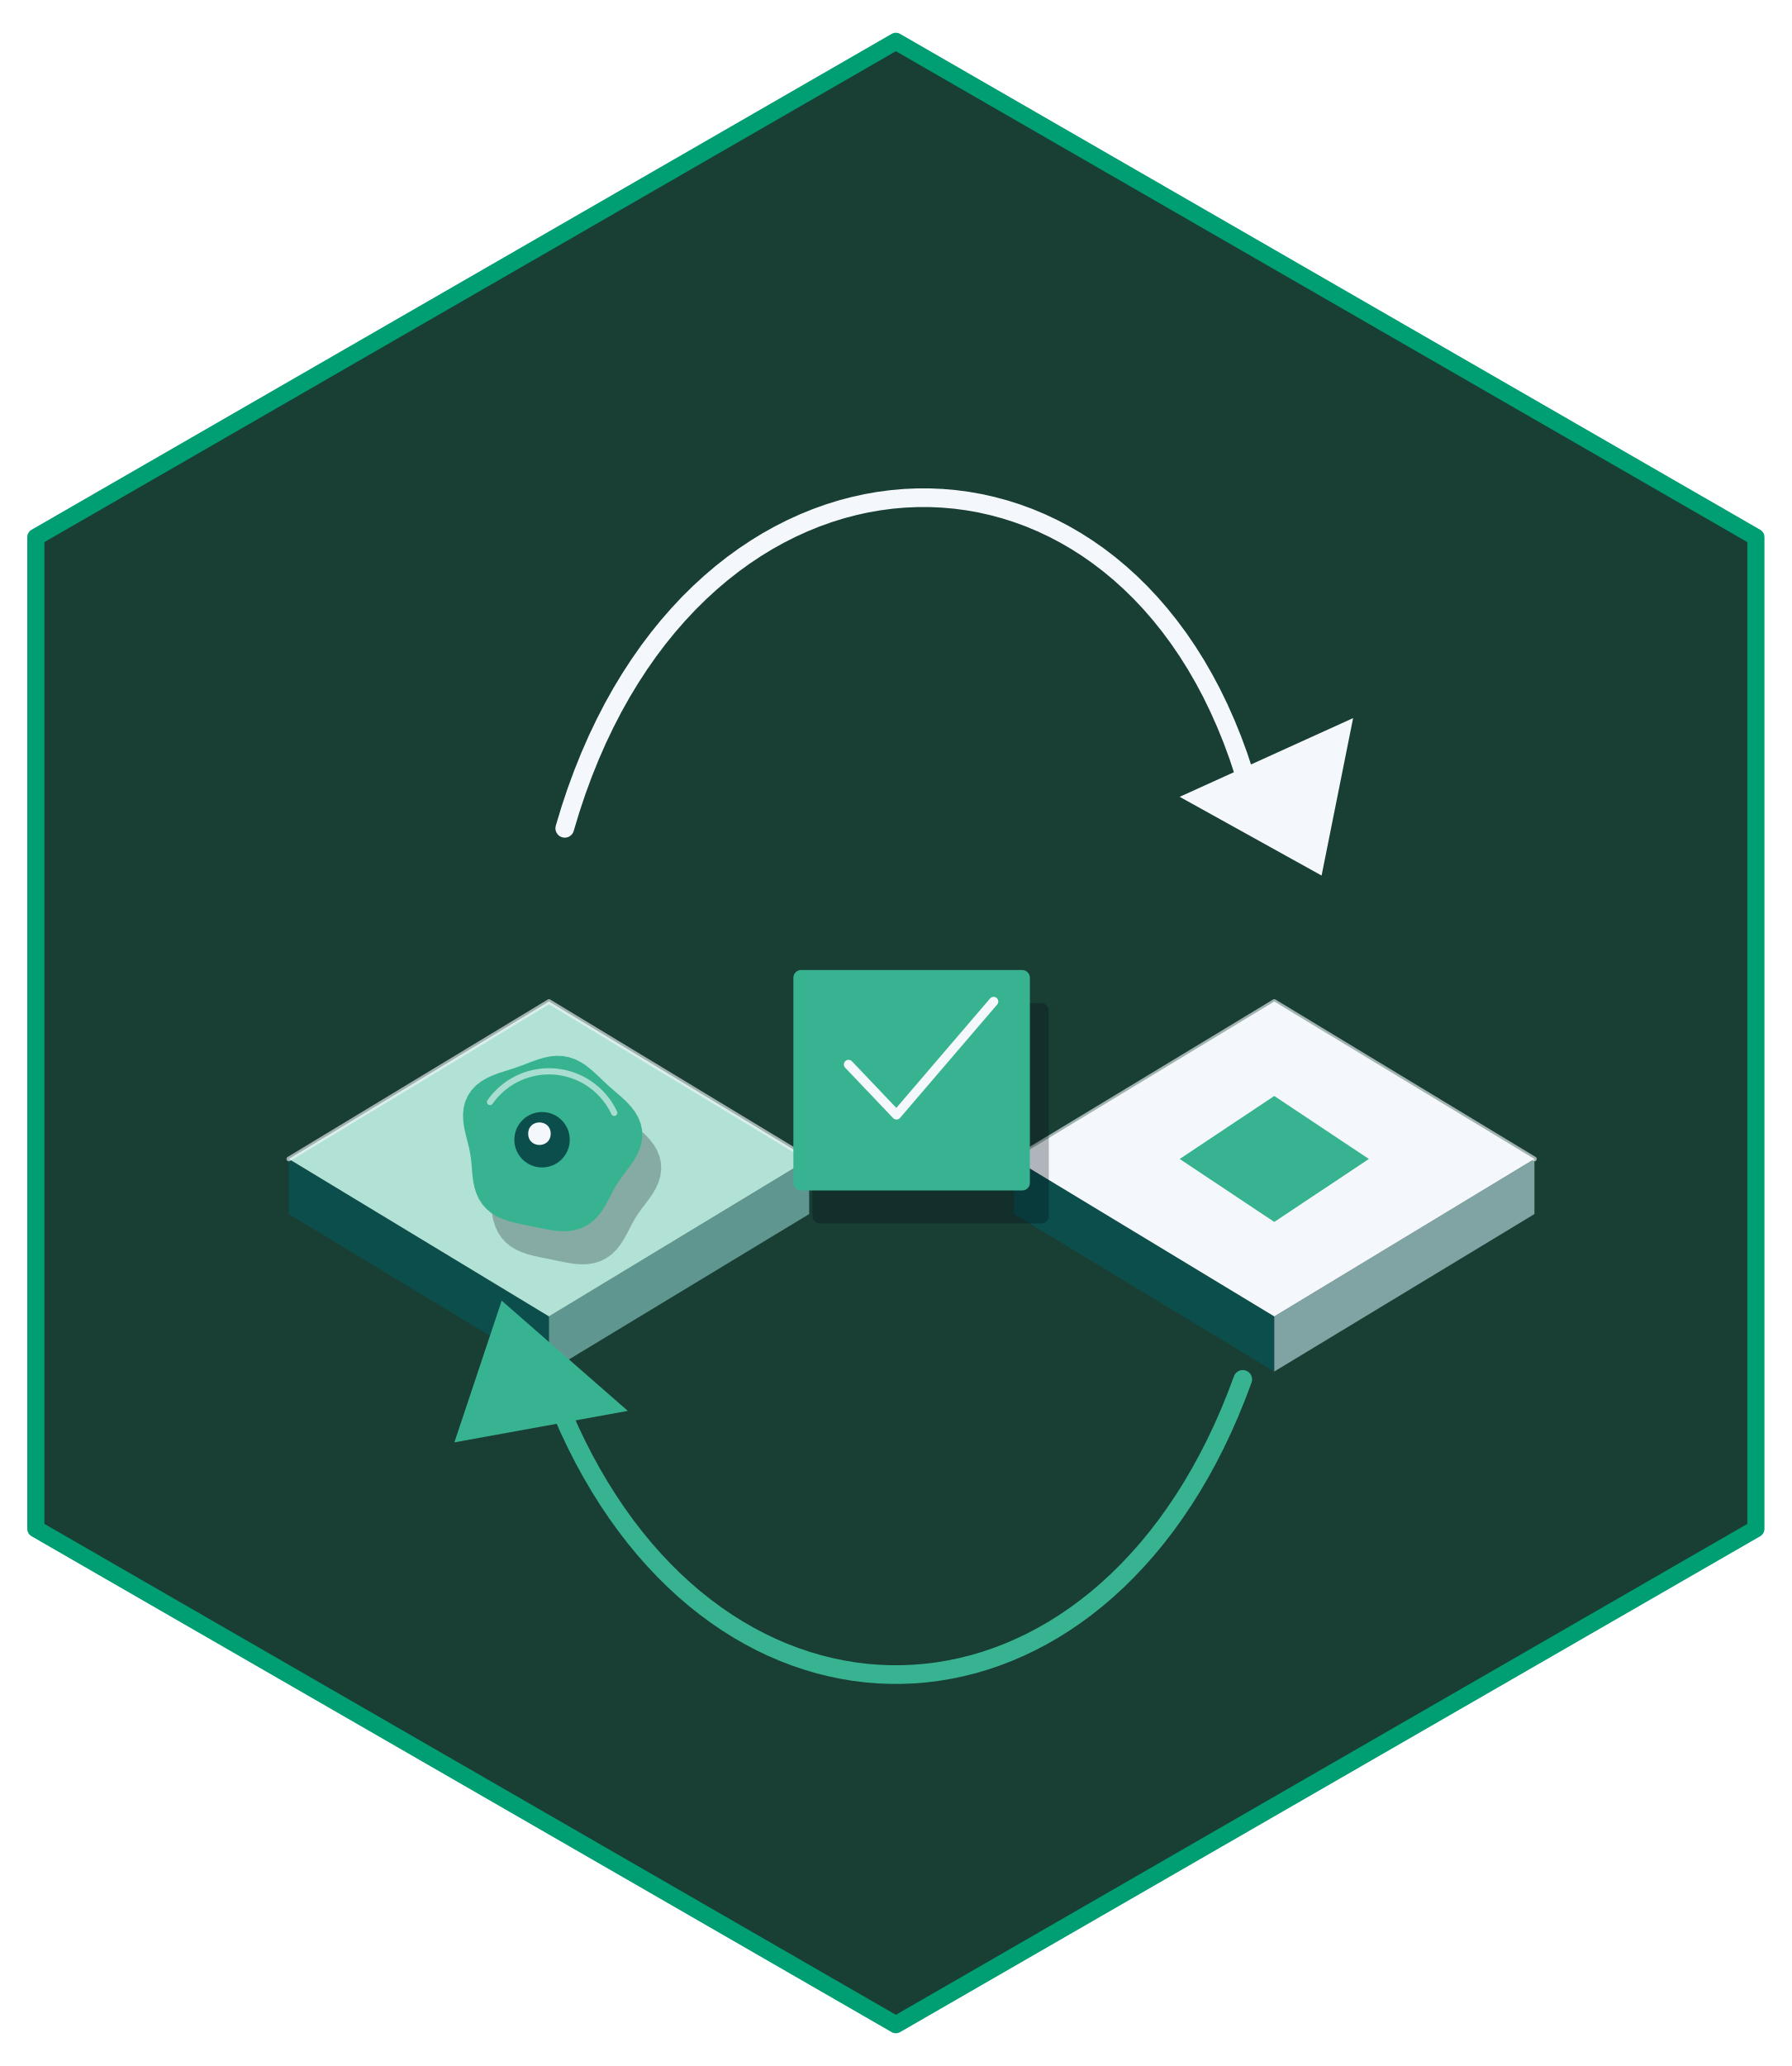
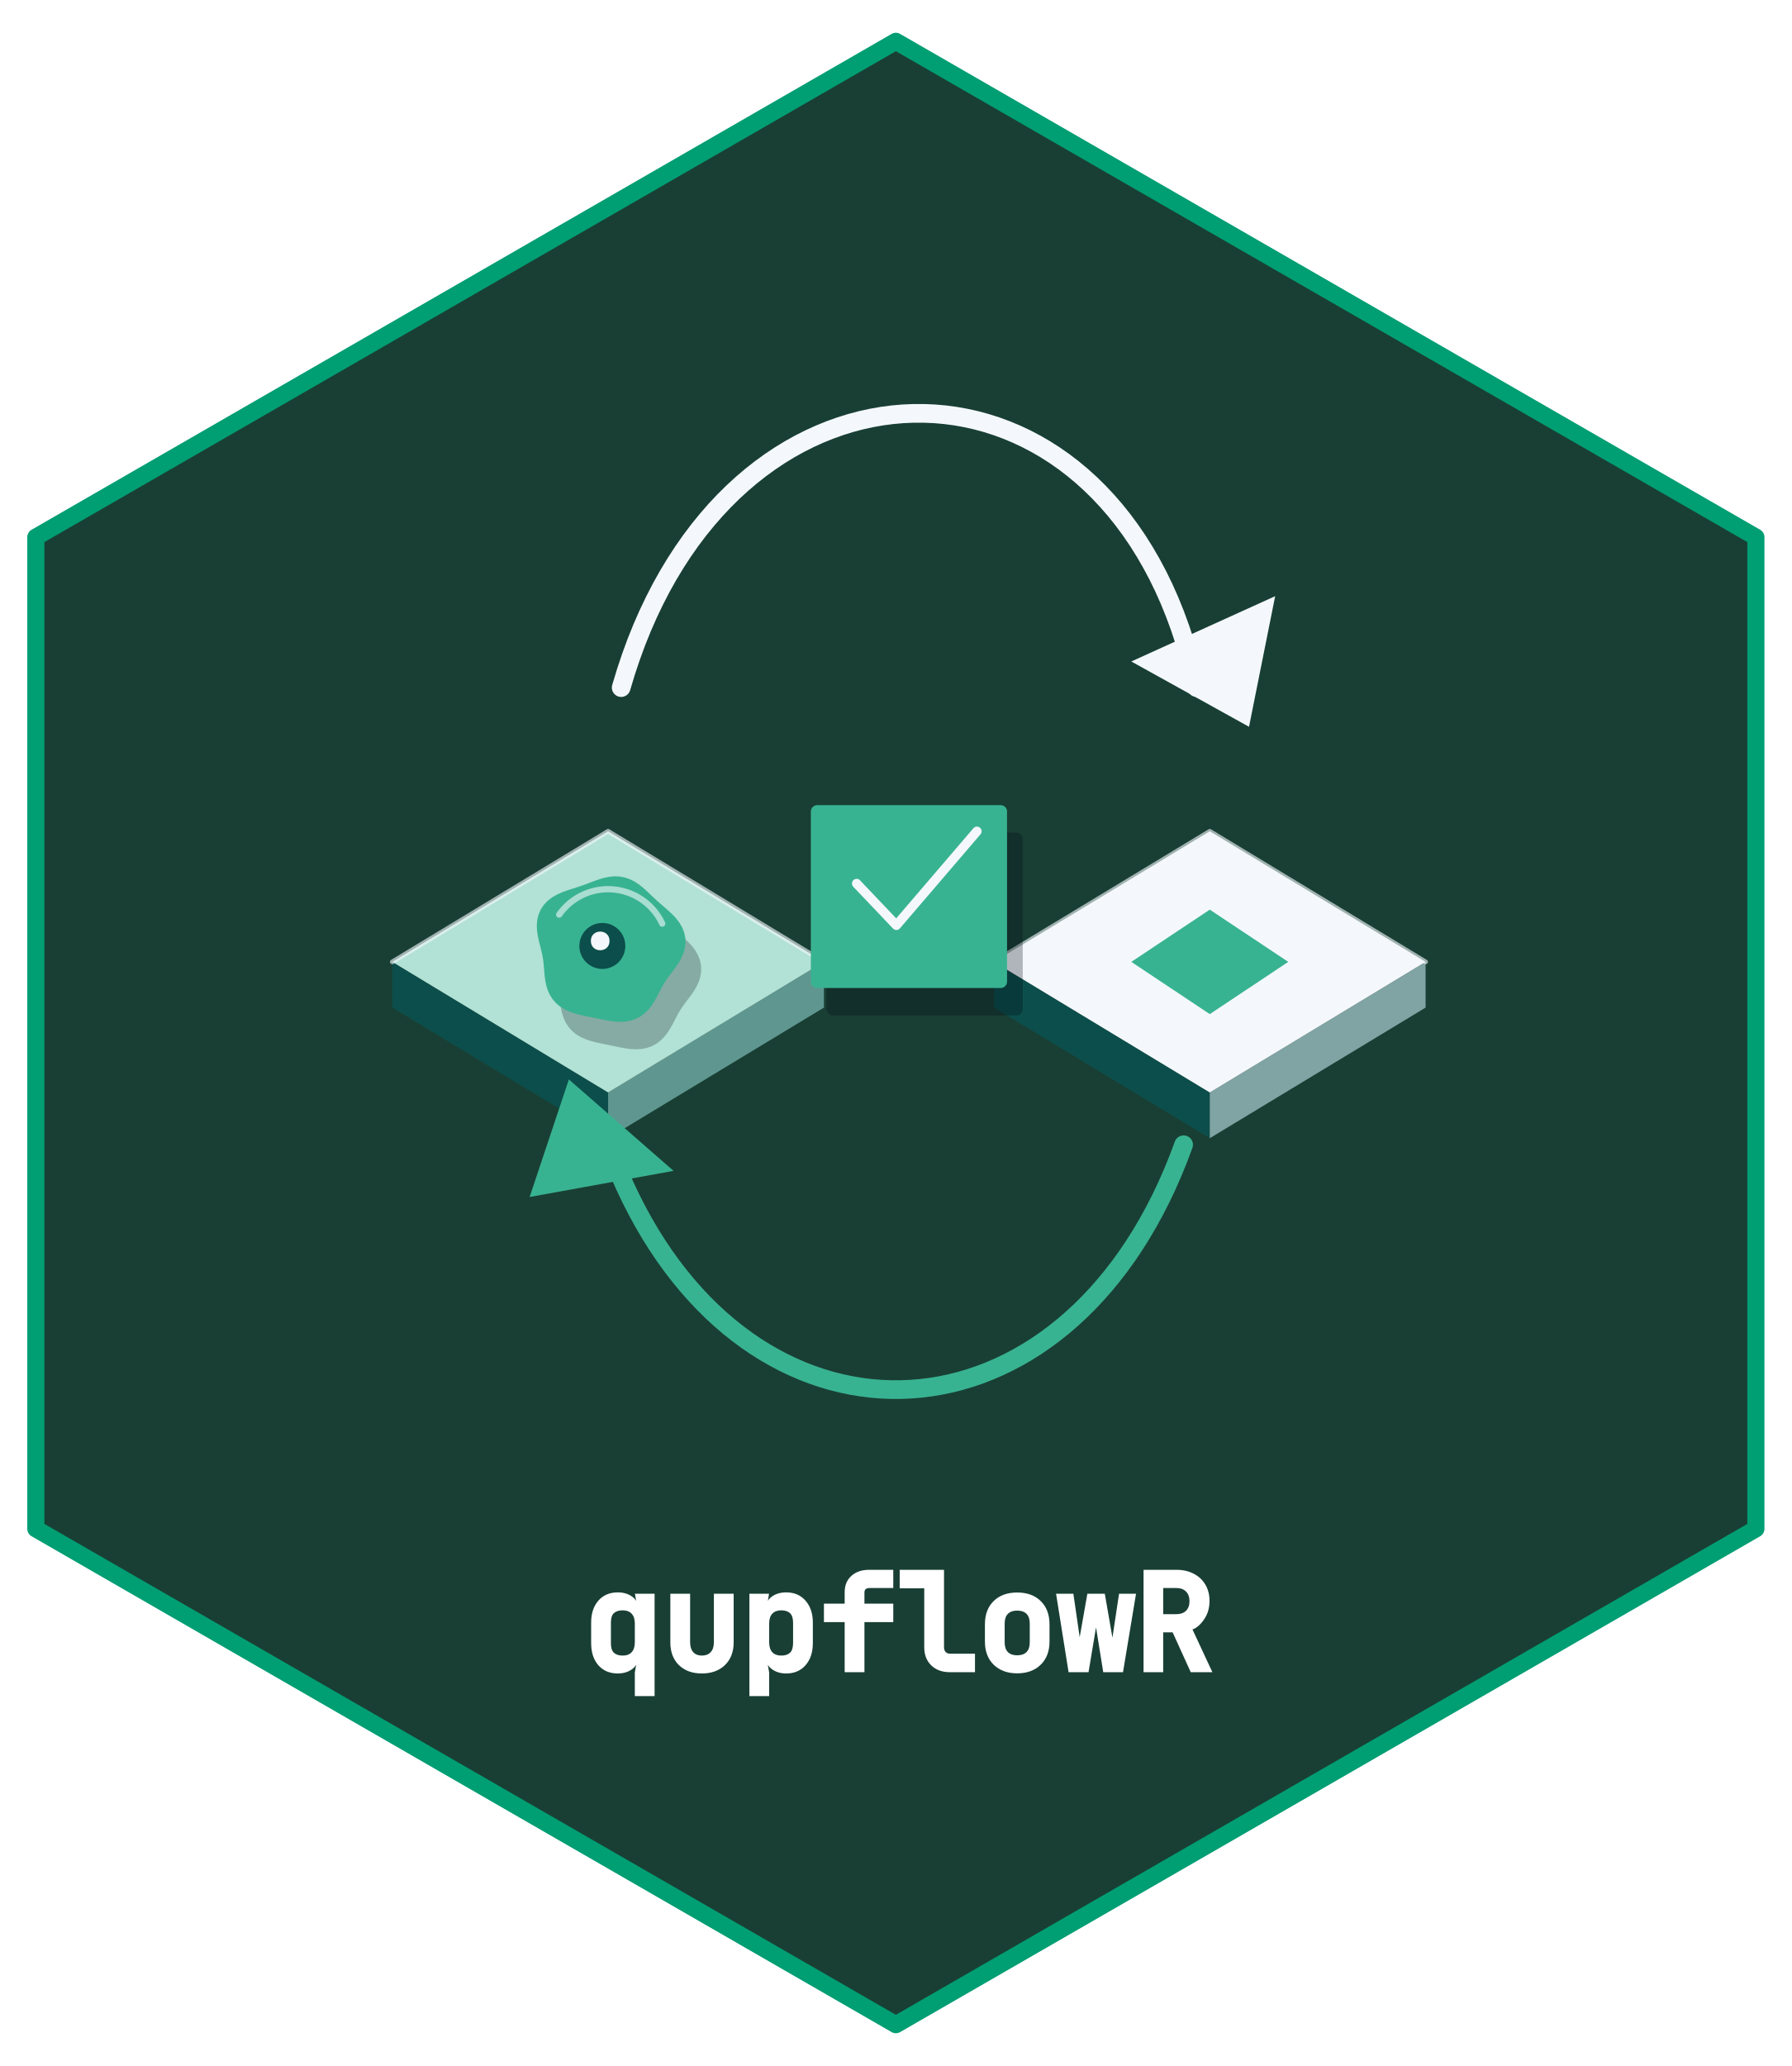
- <svg xmlns="http://www.w3.org/2000/svg" width="432pt" height="498pt" viewBox="0 0 432 498">
+ <svg xmlns="http://www.w3.org/2000/svg" xmlns:xlink="http://www.w3.org/1999/xlink" width="432" height="498" viewBox="0 0 432 498">
+   <defs>
+     <g>
+       <g id="glyph-0-0">
+         <path d="M 13.062 5.766 L 13.062 0.078 L 13.75 -3.859 L 13.812 -3.844 C 13.895 -2.531 13.453 -1.508 12.484 -0.781 C 11.523 -0.051 10.344 0.312 8.938 0.312 C 6.988 0.312 5.43 -0.348 4.266 -1.672 C 3.109 -3.004 2.531 -4.781 2.531 -7 L 2.531 -11.953 C 2.531 -14.148 3.109 -15.91 4.266 -17.234 C 5.43 -18.566 6.988 -19.234 8.938 -19.234 C 10.363 -19.234 11.562 -18.863 12.531 -18.125 C 13.5 -17.395 13.906 -16.328 13.75 -14.922 L 13.094 -18.906 L 17.828 -18.906 L 17.828 5.766 Z M 10.156 -4 C 11.082 -4 11.797 -4.27 12.297 -4.812 C 12.805 -5.352 13.062 -6.156 13.062 -7.219 L 13.062 -11.734 C 13.062 -12.766 12.805 -13.551 12.297 -14.094 C 11.797 -14.633 11.082 -14.906 10.156 -14.906 C 9.219 -14.906 8.504 -14.68 8.016 -14.234 C 7.535 -13.785 7.297 -13.035 7.297 -11.984 L 7.297 -6.922 C 7.297 -5.879 7.539 -5.129 8.031 -4.672 C 8.52 -4.223 9.227 -4 10.156 -4 Z M 10.156 -4 " />
+       </g>
+       <g id="glyph-0-1">
+         <path d="M 10.219 0.312 C 7.914 0.312 6.07 -0.359 4.688 -1.703 C 3.312 -3.055 2.625 -4.883 2.625 -7.188 L 2.625 -18.906 L 7.391 -18.906 L 7.391 -7.219 C 7.391 -6.188 7.641 -5.391 8.141 -4.828 C 8.641 -4.273 9.332 -4 10.219 -4 C 11.133 -4 11.848 -4.273 12.359 -4.828 C 12.867 -5.391 13.125 -6.188 13.125 -7.219 L 13.125 -18.906 L 17.891 -18.906 L 17.891 -7.188 C 17.891 -4.883 17.188 -3.055 15.781 -1.703 C 14.383 -0.359 12.531 0.312 10.219 0.312 Z M 10.219 0.312 " />
+       </g>
+       <g id="glyph-0-2">
+         <path d="M 2.688 5.766 L 2.688 -18.906 L 7.422 -18.906 L 6.766 -14.922 C 6.609 -16.328 7.008 -17.395 7.969 -18.125 C 8.938 -18.863 10.133 -19.234 11.562 -19.234 C 13.508 -19.234 15.066 -18.562 16.234 -17.219 C 17.398 -15.875 17.984 -14.117 17.984 -11.953 L 17.984 -7 C 17.984 -4.801 17.398 -3.031 16.234 -1.688 C 15.066 -0.352 13.508 0.312 11.562 0.312 C 10.125 0.312 8.922 -0.07 7.953 -0.844 C 6.984 -1.613 6.566 -2.691 6.703 -4.078 L 6.734 -4.078 L 7.453 0.078 L 7.453 5.766 Z M 10.359 -4 C 11.285 -4 11.992 -4.227 12.484 -4.688 C 12.973 -5.156 13.219 -5.945 13.219 -7.062 L 13.219 -11.891 C 13.219 -12.984 12.973 -13.758 12.484 -14.219 C 11.992 -14.676 11.285 -14.906 10.359 -14.906 C 9.43 -14.906 8.711 -14.633 8.203 -14.094 C 7.703 -13.551 7.453 -12.766 7.453 -11.734 L 7.453 -7.219 C 7.453 -6.156 7.703 -5.352 8.203 -4.812 C 8.711 -4.27 9.43 -4 10.359 -4 Z M 10.359 -4 " />
+       </g>
+       <g id="glyph-0-3">
+         <path d="M 6.656 0 L 6.656 -12.062 L 1.656 -12.062 L 1.656 -16.516 L 6.656 -16.516 L 6.656 -19.25 C 6.656 -20.914 7.191 -22.234 8.266 -23.203 C 9.336 -24.18 10.77 -24.672 12.562 -24.672 L 18.375 -24.672 L 18.375 -20.281 L 12.625 -20.281 C 11.82 -20.281 11.422 -19.926 11.422 -19.219 L 11.422 -16.516 L 18.375 -16.516 L 18.375 -12.062 L 11.422 -12.062 L 11.422 0 Z M 6.656 0 " />
+       </g>
+       <g id="glyph-0-4">
+         <path d="M 12.969 0 C 11.133 0 9.656 -0.547 8.531 -1.641 C 7.406 -2.734 6.844 -4.188 6.844 -6 L 6.844 -20.219 L 0.922 -20.219 L 0.922 -24.672 L 11.609 -24.672 L 11.609 -6.062 C 11.609 -5.539 11.738 -5.141 12 -4.859 C 12.258 -4.586 12.629 -4.453 13.109 -4.453 L 19.078 -4.453 L 19.078 0 Z M 12.969 0 " />
+       </g>
+       <g id="glyph-0-5">
+         <path d="M 10.25 0.281 C 7.906 0.281 6.02 -0.406 4.594 -1.781 C 3.176 -3.164 2.469 -5.039 2.469 -7.406 L 2.469 -11.5 C 2.469 -13.883 3.172 -15.766 4.578 -17.141 C 5.984 -18.516 7.875 -19.203 10.25 -19.203 C 12.625 -19.203 14.516 -18.516 15.922 -17.141 C 17.336 -15.766 18.047 -13.883 18.047 -11.5 L 18.047 -7.406 C 18.047 -5.039 17.332 -3.164 15.906 -1.781 C 14.488 -0.406 12.602 0.281 10.25 0.281 Z M 10.25 -4.062 C 11.227 -4.062 11.977 -4.32 12.5 -4.844 C 13.02 -5.363 13.281 -6.145 13.281 -7.188 L 13.281 -11.734 C 13.281 -12.766 13.02 -13.539 12.5 -14.062 C 11.977 -14.582 11.227 -14.844 10.25 -14.844 C 9.281 -14.844 8.535 -14.582 8.016 -14.062 C 7.492 -13.539 7.234 -12.766 7.234 -11.734 L 7.234 -7.188 C 7.234 -6.145 7.492 -5.363 8.016 -4.844 C 8.535 -4.32 9.281 -4.062 10.25 -4.062 Z M 10.25 -4.062 " />
+       </g>
+       <g id="glyph-0-6">
+         <path d="M 3.641 0 L 0.625 -18.906 L 4.797 -18.906 L 6.562 -6.766 C 6.645 -6.18 6.719 -5.547 6.781 -4.859 C 6.844 -4.18 6.664 -3.613 6.25 -3.156 C 5.852 -3.625 5.688 -4.195 5.75 -4.875 C 5.82 -5.562 5.914 -6.195 6.031 -6.781 L 8.172 -18.906 L 12.375 -18.906 L 14.484 -6.781 C 14.598 -6.195 14.691 -5.562 14.766 -4.875 C 14.836 -4.195 14.676 -3.625 14.281 -3.156 C 13.895 -3.625 13.727 -4.195 13.781 -4.875 C 13.832 -5.551 13.898 -6.18 13.984 -6.766 L 15.812 -18.906 L 19.906 -18.906 L 16.766 0 L 12 0 L 10.062 -12.031 C 9.945 -12.645 9.848 -13.316 9.766 -14.047 C 9.691 -14.785 9.852 -15.391 10.25 -15.859 C 10.664 -15.391 10.828 -14.785 10.734 -14.047 C 10.641 -13.316 10.551 -12.648 10.469 -12.047 L 8.453 0 Z M 3.641 0 " />
+       </g>
+       <g id="glyph-0-7">
+         <path d="M 2.719 0 L 2.719 -24.672 L 10.672 -24.672 C 12.223 -24.672 13.598 -24.359 14.797 -23.734 C 16.004 -23.117 16.941 -22.25 17.609 -21.125 C 18.285 -20 18.625 -18.68 18.625 -17.172 C 18.625 -15.473 18.188 -13.988 17.312 -12.719 C 16.445 -11.457 15.516 -10.648 14.516 -10.297 L 19.312 0 L 14.094 0 L 9.734 -9.594 L 7.453 -9.594 L 7.453 0 Z M 7.453 -13.984 L 10.672 -13.984 C 11.648 -13.984 12.414 -14.258 12.969 -14.812 C 13.52 -15.363 13.797 -16.129 13.797 -17.109 C 13.797 -18.098 13.516 -18.875 12.953 -19.438 C 12.391 -20 11.629 -20.281 10.672 -20.281 L 7.453 -20.281 Z M 7.453 -13.984 " />
+       </g>
+     </g>
+   </defs>
  <path fill-rule="nonzero" fill="rgb(9.804%, 24.706%, 20.392%)" fill-opacity="1" stroke-width="4.125" stroke-linecap="round" stroke-linejoin="round" stroke="rgb(0%, 61.961%, 45.098%)" stroke-opacity="1" stroke-miterlimit="10" d="M 216 9.961 L 423.359 129.48 L 423.359 368.52 L 216 488.039 L 8.641 368.52 L 8.641 129.48 Z M 216 9.961 " />
-   <path fill-rule="nonzero" fill="rgb(4.706%, 30.588%, 29.412%)" fill-opacity="1" d="M 69.637 279.363 L 132.363 317.316 L 132.363 330.598 L 69.637 292.645 Z M 69.637 279.363 " />
-   <path fill-rule="nonzero" fill="rgb(37.255%, 59.216%, 56.471%)" fill-opacity="1" d="M 132.363 317.316 L 195.09 279.363 L 195.09 292.645 L 132.363 330.598 Z M 132.363 317.316 " />
-   <path fill-rule="nonzero" fill="rgb(69.804%, 88.235%, 83.529%)" fill-opacity="1" d="M 69.637 279.363 L 132.363 241.41 L 195.09 279.363 L 132.363 317.316 Z M 69.637 279.363 " />
-   <path fill="none" stroke-width="1.125" stroke-linecap="round" stroke-linejoin="round" stroke="rgb(95.686%, 97.255%, 98.824%)" stroke-opacity="0.62" stroke-miterlimit="10" d="M 69.637 279.363 L 132.363 241.41 L 195.09 279.363 " />
-   <path fill-rule="nonzero" fill="rgb(1.176%, 3.922%, 7.059%)" fill-opacity="0.251" d="M 159.199 283.535 L 159.418 281.949 L 159.363 280.352 L 159.031 278.793 L 158.438 277.305 L 157.629 275.922 L 156.656 274.656 L 155.578 273.504 L 154.449 272.453 L 153.324 271.469 L 152.223 270.52 L 151.156 269.578 L 150.125 268.621 L 149.102 267.648 L 148.062 266.66 L 146.969 265.688 L 145.805 264.773 L 144.547 263.961 L 143.199 263.293 L 141.777 262.812 L 140.297 262.535 L 138.793 262.469 L 137.297 262.598 L 135.832 262.891 L 134.41 263.301 L 133.035 263.785 L 131.699 264.293 L 130.383 264.789 L 129.059 265.262 L 127.707 265.707 L 126.316 266.148 L 124.887 266.617 L 123.434 267.16 L 121.992 267.816 L 120.609 268.625 L 119.34 269.605 L 118.238 270.77 L 117.355 272.102 L 116.715 273.566 L 116.336 275.129 L 116.199 276.73 L 116.273 278.336 L 116.504 279.902 L 116.836 281.406 L 117.203 282.84 L 117.551 284.219 L 117.844 285.562 L 118.062 286.895 L 118.215 288.25 L 118.332 289.641 L 118.453 291.082 L 118.633 292.559 L 118.926 294.055 L 119.375 295.527 L 120.008 296.938 L 120.84 298.238 L 121.863 299.395 L 123.051 300.379 L 124.367 301.188 L 125.77 301.824 L 127.215 302.32 L 128.672 302.707 L 130.121 303.027 L 131.555 303.32 L 132.973 303.609 L 134.395 303.906 L 135.828 304.199 L 137.297 304.469 L 138.801 304.672 L 140.332 304.762 L 141.875 304.691 L 143.402 304.426 L 144.871 303.945 L 146.246 303.238 L 147.5 302.324 L 148.609 301.242 L 149.57 300.035 L 150.395 298.758 L 151.117 297.457 L 151.777 296.18 L 152.422 294.945 L 153.09 293.762 L 153.816 292.621 L 154.613 291.5 L 155.477 290.359 L 156.375 289.168 L 157.258 287.902 L 158.062 286.535 L 158.73 285.078 Z M 159.199 283.535 " />
-   <path fill-rule="nonzero" fill="rgb(21.961%, 70.196%, 56.863%)" fill-opacity="1" d="M 154.637 275.566 L 154.855 273.98 L 154.801 272.383 L 154.469 270.824 L 153.875 269.336 L 153.066 267.953 L 152.094 266.688 L 151.016 265.535 L 149.891 264.48 L 148.762 263.496 L 147.66 262.551 L 146.594 261.609 L 145.562 260.652 L 144.543 259.676 L 143.5 258.691 L 142.406 257.719 L 141.242 256.805 L 139.984 255.992 L 138.637 255.324 L 137.215 254.84 L 135.734 254.562 L 134.23 254.5 L 132.734 254.629 L 131.27 254.922 L 129.848 255.332 L 128.473 255.812 L 127.141 256.32 L 125.82 256.82 L 124.496 257.293 L 123.145 257.738 L 121.754 258.18 L 120.324 258.648 L 118.871 259.188 L 117.43 259.844 L 116.047 260.652 L 114.777 261.637 L 113.676 262.801 L 112.793 264.133 L 112.152 265.598 L 111.773 267.156 L 111.637 268.762 L 111.711 270.367 L 111.941 271.93 L 112.273 273.434 L 112.641 274.871 L 112.988 276.25 L 113.281 277.594 L 113.5 278.926 L 113.656 280.277 L 113.77 281.672 L 113.891 283.109 L 114.07 284.59 L 114.363 286.086 L 114.812 287.559 L 115.445 288.969 L 116.277 290.27 L 117.301 291.426 L 118.488 292.41 L 119.805 293.215 L 121.207 293.855 L 122.652 294.348 L 124.113 294.738 L 125.562 295.059 L 126.992 295.352 L 128.41 295.641 L 129.832 295.934 L 131.27 296.23 L 132.734 296.496 L 134.238 296.699 L 135.77 296.789 L 137.312 296.723 L 138.84 296.457 L 140.309 295.973 L 141.684 295.266 L 142.938 294.355 L 144.047 293.273 L 145.008 292.066 L 145.836 290.785 L 146.559 289.488 L 147.215 288.207 L 147.859 286.973 L 148.527 285.793 L 149.254 284.652 L 150.055 283.527 L 150.914 282.391 L 151.812 281.199 L 152.695 279.93 L 153.5 278.566 L 154.168 277.105 Z M 154.637 275.566 " />
-   <path fill="none" stroke-width="1.5" stroke-linecap="round" stroke-linejoin="round" stroke="rgb(95.686%, 97.255%, 98.824%)" stroke-opacity="0.6" stroke-miterlimit="10" d="M 148.094 268.246 L 147.895 267.832 L 147.684 267.422 L 147.461 267.02 L 147.227 266.625 L 146.984 266.234 L 146.734 265.852 L 146.469 265.473 L 146.195 265.105 L 145.914 264.742 L 145.621 264.387 L 145.32 264.039 L 145.012 263.699 L 144.691 263.371 L 144.363 263.047 L 144.027 262.734 L 143.68 262.43 L 143.328 262.137 L 142.969 261.852 L 142.598 261.574 L 142.223 261.309 L 141.844 261.055 L 141.453 260.809 L 141.059 260.57 L 140.656 260.348 L 140.25 260.133 L 139.836 259.93 L 139.422 259.738 L 138.996 259.555 L 138.57 259.387 L 138.137 259.227 L 137.703 259.082 L 137.262 258.945 L 136.82 258.82 L 136.375 258.711 L 135.926 258.609 L 135.473 258.523 L 135.02 258.445 L 134.562 258.383 L 134.105 258.328 L 133.648 258.289 L 133.188 258.262 L 132.73 258.246 L 132.27 258.242 L 131.809 258.25 L 131.348 258.27 L 130.891 258.305 L 130.434 258.348 L 129.977 258.406 L 129.52 258.477 L 129.07 258.559 L 128.617 258.648 L 128.172 258.754 L 127.727 258.871 L 127.285 259 L 126.844 259.141 L 126.41 259.293 L 125.98 259.457 L 125.555 259.629 L 125.137 259.816 L 124.719 260.012 L 124.309 260.223 L 123.906 260.441 L 123.504 260.668 L 123.113 260.91 L 122.727 261.16 L 122.348 261.418 L 121.977 261.688 L 121.609 261.969 L 121.254 262.258 L 120.906 262.559 L 120.562 262.863 L 120.23 263.18 L 119.906 263.508 L 119.59 263.84 L 119.281 264.184 L 118.984 264.535 L 118.695 264.891 L 118.418 265.258 L 118.148 265.629 " />
-   <path fill-rule="nonzero" fill="rgb(4.706%, 30.588%, 29.412%)" fill-opacity="1" d="M 137.371 274.73 C 137.371 278.422 134.383 281.41 130.691 281.41 C 127.004 281.41 124.012 278.422 124.012 274.73 C 124.012 271.043 127.004 268.051 130.691 268.051 C 134.383 268.051 137.371 271.043 137.371 274.73 " />
-   <path fill-rule="nonzero" fill="rgb(95.686%, 97.255%, 98.824%)" fill-opacity="1" d="M 132.777 273.27 C 132.777 276.891 127.352 276.891 127.352 273.27 C 127.352 269.652 132.777 269.652 132.777 273.27 " />
-   <path fill-rule="nonzero" fill="rgb(4.706%, 30.588%, 29.412%)" fill-opacity="1" d="M 244.512 279.363 L 307.238 317.316 L 307.238 330.598 L 244.512 292.645 Z M 244.512 279.363 " />
-   <path fill-rule="nonzero" fill="rgb(50.196%, 63.922%, 63.922%)" fill-opacity="1" d="M 307.238 317.316 L 369.965 279.363 L 369.965 292.645 L 307.238 330.598 Z M 307.238 317.316 " />
-   <path fill-rule="nonzero" fill="rgb(95.686%, 97.255%, 98.824%)" fill-opacity="1" d="M 244.512 279.363 L 307.238 241.41 L 369.965 279.363 L 307.238 317.316 Z M 244.512 279.363 " />
-   <path fill="none" stroke-width="1.125" stroke-linecap="round" stroke-linejoin="round" stroke="rgb(95.686%, 97.255%, 98.824%)" stroke-opacity="0.62" stroke-miterlimit="10" d="M 244.512 279.363 L 307.238 241.41 L 369.965 279.363 " />
-   <path fill-rule="nonzero" fill="rgb(21.961%, 70.196%, 56.863%)" fill-opacity="1" d="M 284.43 279.363 L 307.238 264.18 L 330.047 279.363 L 307.238 294.543 Z M 284.43 279.363 " />
-   <path fill="none" stroke-width="4.5" stroke-linecap="round" stroke-linejoin="round" stroke="rgb(95.686%, 97.255%, 98.824%)" stroke-opacity="1" stroke-miterlimit="10" d="M 136.168 199.66 L 137.539 195.109 L 139.016 190.688 L 140.594 186.402 L 142.266 182.25 L 144.027 178.234 L 145.883 174.352 L 147.82 170.602 L 149.844 166.984 L 151.949 163.504 L 154.129 160.156 L 156.379 156.941 L 158.703 153.859 L 161.094 150.914 L 163.547 148.102 L 166.062 145.422 L 168.633 142.879 L 171.262 140.469 L 173.938 138.191 L 176.664 136.047 L 179.434 134.039 L 182.246 132.164 L 185.094 130.422 L 187.98 128.816 L 190.898 127.344 L 193.844 126.004 L 196.816 124.797 L 199.809 123.727 L 202.82 122.789 L 205.852 121.988 L 208.895 121.316 L 211.945 120.781 L 215 120.379 L 218.062 120.113 L 221.125 119.977 L 224.18 119.977 L 227.23 120.113 L 230.273 120.379 L 233.305 120.781 L 236.316 121.316 L 239.309 121.988 L 242.281 122.789 L 245.227 123.727 L 248.145 124.797 L 251.031 126.004 L 253.879 127.344 L 256.691 128.816 L 259.461 130.422 L 262.188 132.164 L 264.863 134.039 L 267.492 136.047 L 270.062 138.191 L 272.578 140.469 L 275.031 142.879 L 277.422 145.422 L 279.746 148.102 L 281.996 150.914 L 284.176 153.859 L 286.281 156.941 L 288.305 160.156 L 290.242 163.504 L 292.098 166.984 L 293.859 170.602 L 295.531 174.352 L 297.109 178.234 L 298.586 182.25 L 299.957 186.402 L 301.227 190.688 L 302.387 195.109 L 303.438 199.66 " />
-   <path fill-rule="nonzero" fill="rgb(95.686%, 97.255%, 98.824%)" fill-opacity="1" d="M 284.43 192.07 L 318.645 211.047 L 326.246 173.094 Z M 284.43 192.07 " />
-   <path fill="none" stroke-width="4.5" stroke-linecap="round" stroke-linejoin="round" stroke="rgb(21.961%, 70.196%, 56.863%)" stroke-opacity="1" stroke-miterlimit="10" d="M 299.637 332.496 L 298.105 336.562 L 296.5 340.508 L 294.816 344.332 L 293.059 348.039 L 291.227 351.629 L 289.328 355.094 L 287.363 358.445 L 285.328 361.672 L 283.234 364.781 L 281.082 367.77 L 278.867 370.641 L 276.602 373.391 L 274.277 376.02 L 271.906 378.531 L 269.488 380.922 L 267.02 383.195 L 264.512 385.348 L 261.961 387.379 L 259.367 389.293 L 256.742 391.086 L 254.082 392.762 L 251.387 394.316 L 248.664 395.75 L 245.914 397.066 L 243.141 398.262 L 240.344 399.336 L 237.527 400.293 L 234.691 401.133 L 231.844 401.848 L 228.98 402.445 L 226.105 402.926 L 223.227 403.285 L 220.336 403.523 L 217.445 403.641 L 214.555 403.641 L 211.664 403.523 L 208.773 403.285 L 205.895 402.926 L 203.02 402.445 L 200.156 401.848 L 197.309 401.133 L 194.473 400.293 L 191.656 399.336 L 188.859 398.262 L 186.086 397.066 L 183.336 395.75 L 180.613 394.316 L 177.918 392.762 L 175.258 391.086 L 172.633 389.293 L 170.039 387.379 L 167.488 385.348 L 164.98 383.195 L 162.512 380.922 L 160.094 378.531 L 157.723 376.02 L 155.398 373.391 L 153.133 370.641 L 150.918 367.77 L 148.766 364.781 L 146.672 361.672 L 144.637 358.445 L 142.672 355.094 L 140.773 351.629 L 138.941 348.039 L 137.184 344.332 L 135.5 340.508 L 133.895 336.562 L 132.363 332.496 " />
-   <path fill-rule="nonzero" fill="rgb(21.961%, 70.196%, 56.863%)" fill-opacity="1" d="M 109.555 347.676 L 120.961 313.52 L 151.371 340.086 Z M 109.555 347.676 " />
-   <path fill-rule="nonzero" fill="rgb(1.176%, 3.922%, 7.059%)" fill-opacity="0.278" d="M 197.711 294.922 L 251.016 294.922 L 250.941 294.922 L 251.238 294.91 L 251.535 294.848 L 251.812 294.742 L 252.07 294.594 L 252.305 294.402 L 252.504 294.18 L 252.664 293.926 L 252.781 293.652 L 252.852 293.363 L 252.875 293.062 L 252.875 243.648 L 252.852 243.352 L 252.781 243.059 L 252.664 242.785 L 252.504 242.531 L 252.305 242.309 L 252.07 242.117 L 251.812 241.969 L 251.535 241.863 L 251.238 241.801 L 251.016 241.789 L 197.711 241.789 L 197.934 241.801 L 197.637 241.789 L 197.34 241.828 L 197.051 241.91 L 196.781 242.039 L 196.535 242.207 L 196.32 242.414 L 196.141 242.656 L 196 242.918 L 195.906 243.203 L 195.859 243.5 L 195.852 243.648 L 195.852 293.062 L 195.859 292.914 L 195.859 293.211 L 195.906 293.508 L 196 293.793 L 196.141 294.059 L 196.32 294.297 L 196.535 294.504 L 196.781 294.672 L 197.051 294.801 L 197.34 294.887 L 197.637 294.922 Z M 197.711 294.922 " />
-   <path fill-rule="nonzero" fill="rgb(21.961%, 70.196%, 56.863%)" fill-opacity="1" d="M 193.148 286.953 L 246.453 286.953 L 246.379 286.953 L 246.68 286.938 L 246.973 286.879 L 247.25 286.773 L 247.512 286.625 L 247.742 286.434 L 247.941 286.211 L 248.102 285.957 L 248.219 285.684 L 248.289 285.391 L 248.312 285.094 L 248.312 235.68 L 248.289 235.379 L 248.219 235.09 L 248.102 234.812 L 247.941 234.562 L 247.742 234.336 L 247.512 234.148 L 247.25 234 L 246.973 233.891 L 246.68 233.832 L 246.453 233.82 L 193.148 233.82 L 193.375 233.832 L 193.074 233.82 L 192.777 233.855 L 192.488 233.941 L 192.219 234.066 L 191.973 234.238 L 191.758 234.445 L 191.578 234.684 L 191.438 234.949 L 191.344 235.234 L 191.297 235.527 L 191.289 235.68 L 191.289 285.094 L 191.297 284.945 L 191.297 285.242 L 191.344 285.539 L 191.438 285.82 L 191.578 286.086 L 191.758 286.328 L 191.973 286.535 L 192.219 286.703 L 192.488 286.832 L 192.777 286.914 L 193.074 286.953 Z M 193.148 286.953 " />
-   <path fill="none" stroke-width="2.25" stroke-linecap="round" stroke-linejoin="round" stroke="rgb(95.686%, 97.255%, 98.824%)" stroke-opacity="1" stroke-miterlimit="10" d="M 204.594 256.59 L 216.152 268.734 L 239.57 241.41 " />
+   <path fill-rule="nonzero" fill="rgb(4.706%, 30.588%, 29.412%)" fill-opacity="1" d="M 94.586 231.855 L 146.621 263.34 L 146.621 274.359 L 94.586 242.875 Z M 94.586 231.855 " />
+   <path fill-rule="nonzero" fill="rgb(37.255%, 59.216%, 56.471%)" fill-opacity="1" d="M 146.621 263.34 L 198.656 231.855 L 198.656 242.875 L 146.621 274.359 Z M 146.621 263.34 " />
+   <path fill-rule="nonzero" fill="rgb(69.804%, 88.235%, 83.529%)" fill-opacity="1" d="M 94.586 231.855 L 146.621 200.375 L 198.656 231.855 L 146.621 263.34 Z M 94.586 231.855 " />
+   <path fill="none" stroke-width="1.125" stroke-linecap="round" stroke-linejoin="round" stroke="rgb(95.686%, 97.255%, 98.824%)" stroke-opacity="0.62" stroke-miterlimit="10" d="M 94.586 231.855 L 146.621 200.375 L 198.656 231.855 " />
+   <path fill-rule="nonzero" fill="rgb(1.176%, 3.922%, 7.059%)" fill-opacity="0.251" d="M 168.879 235.32 L 169.062 234.004 L 169.016 232.68 L 168.742 231.383 L 168.25 230.152 L 167.578 229.004 L 166.77 227.953 L 165.875 227 L 164.941 226.125 L 164.008 225.309 L 163.094 224.52 L 162.211 223.742 L 161.355 222.949 L 160.508 222.137 L 159.641 221.32 L 158.734 220.516 L 157.77 219.754 L 156.727 219.082 L 155.609 218.527 L 154.426 218.125 L 153.199 217.898 L 151.953 217.844 L 150.711 217.949 L 149.496 218.191 L 148.316 218.535 L 147.18 218.934 L 146.07 219.355 L 144.977 219.77 L 143.879 220.16 L 142.758 220.531 L 141.605 220.895 L 140.418 221.285 L 139.211 221.734 L 138.016 222.277 L 136.867 222.949 L 135.816 223.766 L 134.902 224.73 L 134.168 225.832 L 133.641 227.051 L 133.324 228.344 L 133.211 229.676 L 133.27 231.004 L 133.465 232.305 L 133.738 233.551 L 134.043 234.742 L 134.332 235.887 L 134.574 237 L 134.758 238.105 L 134.883 239.23 L 134.98 240.383 L 135.082 241.578 L 135.23 242.805 L 135.473 244.043 L 135.844 245.266 L 136.371 246.438 L 137.059 247.516 L 137.91 248.473 L 138.895 249.293 L 139.984 249.961 L 141.148 250.488 L 142.348 250.898 L 143.559 251.223 L 144.762 251.488 L 145.949 251.73 L 147.125 251.973 L 148.305 252.215 L 149.496 252.461 L 150.711 252.684 L 151.957 252.852 L 153.23 252.926 L 154.512 252.867 L 155.773 252.648 L 156.996 252.246 L 158.137 251.664 L 159.176 250.906 L 160.094 250.008 L 160.891 249.008 L 161.578 247.945 L 162.18 246.867 L 162.727 245.805 L 163.258 244.781 L 163.812 243.801 L 164.418 242.855 L 165.078 241.926 L 165.793 240.98 L 166.535 239.992 L 167.27 238.941 L 167.938 237.809 L 168.492 236.598 Z M 168.879 235.32 " />
+   <path fill-rule="nonzero" fill="rgb(21.961%, 70.196%, 56.863%)" fill-opacity="1" d="M 165.098 228.707 L 165.277 227.391 L 165.234 226.066 L 164.957 224.773 L 164.465 223.539 L 163.793 222.391 L 162.988 221.34 L 162.094 220.387 L 161.156 219.512 L 160.223 218.695 L 159.309 217.91 L 158.426 217.129 L 157.57 216.336 L 156.723 215.527 L 155.859 214.707 L 154.953 213.902 L 153.984 213.145 L 152.941 212.469 L 151.824 211.914 L 150.645 211.516 L 149.418 211.285 L 148.168 211.23 L 146.93 211.34 L 145.711 211.582 L 144.531 211.922 L 143.395 212.324 L 142.285 212.742 L 141.191 213.156 L 140.094 213.551 L 138.973 213.918 L 137.82 214.285 L 136.633 214.672 L 135.426 215.121 L 134.23 215.668 L 133.086 216.336 L 132.031 217.152 L 131.117 218.117 L 130.383 219.223 L 129.855 220.438 L 129.539 221.734 L 129.426 223.062 L 129.488 224.395 L 129.68 225.691 L 129.953 226.941 L 130.258 228.133 L 130.547 229.273 L 130.789 230.387 L 130.973 231.496 L 131.102 232.617 L 131.195 233.773 L 131.297 234.965 L 131.445 236.191 L 131.688 237.434 L 132.059 238.656 L 132.586 239.824 L 133.277 240.906 L 134.125 241.863 L 135.109 242.68 L 136.203 243.348 L 137.363 243.879 L 138.566 244.289 L 139.773 244.609 L 140.977 244.879 L 142.164 245.121 L 143.34 245.359 L 144.52 245.605 L 145.711 245.848 L 146.93 246.07 L 148.176 246.238 L 149.445 246.312 L 150.727 246.258 L 151.992 246.039 L 153.211 245.637 L 154.352 245.051 L 155.391 244.293 L 156.312 243.395 L 157.109 242.395 L 157.793 241.336 L 158.395 240.258 L 158.941 239.195 L 159.473 238.172 L 160.031 237.191 L 160.633 236.246 L 161.293 235.312 L 162.008 234.367 L 162.754 233.383 L 163.484 232.328 L 164.156 231.195 L 164.707 229.984 Z M 165.098 228.707 " />
+   <path fill="none" stroke-width="1.5" stroke-linecap="round" stroke-linejoin="round" stroke="rgb(95.686%, 97.255%, 98.824%)" stroke-opacity="0.6" stroke-miterlimit="10" d="M 159.668 222.633 L 159.504 222.293 L 159.328 221.953 L 159.145 221.617 L 158.949 221.289 L 158.75 220.965 L 158.539 220.648 L 158.32 220.336 L 158.094 220.027 L 157.859 219.727 L 157.617 219.434 L 157.367 219.145 L 157.109 218.863 L 156.844 218.59 L 156.574 218.324 L 156.293 218.062 L 156.008 217.812 L 155.715 217.566 L 155.418 217.332 L 155.109 217.102 L 154.801 216.883 L 154.484 216.668 L 154.16 216.465 L 153.832 216.27 L 153.5 216.082 L 153.164 215.906 L 152.82 215.738 L 152.473 215.578 L 152.121 215.426 L 151.77 215.285 L 151.41 215.156 L 151.047 215.031 L 150.684 214.922 L 150.316 214.816 L 149.945 214.727 L 149.574 214.641 L 149.199 214.57 L 148.824 214.504 L 148.445 214.453 L 148.066 214.41 L 147.684 214.375 L 147.305 214.352 L 146.922 214.34 L 146.543 214.336 L 146.16 214.344 L 145.777 214.359 L 145.398 214.387 L 145.02 214.426 L 144.641 214.473 L 144.262 214.531 L 143.887 214.598 L 143.512 214.676 L 143.141 214.762 L 142.773 214.859 L 142.406 214.965 L 142.043 215.082 L 141.684 215.207 L 141.324 215.344 L 140.973 215.488 L 140.625 215.645 L 140.277 215.805 L 139.938 215.977 L 139.602 216.16 L 139.273 216.352 L 138.945 216.547 L 138.625 216.758 L 138.312 216.973 L 138.004 217.195 L 137.699 217.43 L 137.402 217.668 L 137.113 217.914 L 136.832 218.172 L 136.555 218.434 L 136.285 218.703 L 136.023 218.98 L 135.77 219.266 L 135.52 219.555 L 135.281 219.852 L 135.051 220.156 L 134.828 220.465 " />
+   <path fill-rule="nonzero" fill="rgb(4.706%, 30.588%, 29.412%)" fill-opacity="1" d="M 150.773 228.016 C 150.773 231.074 148.293 233.559 145.234 233.559 C 142.172 233.559 139.691 231.074 139.691 228.016 C 139.691 224.957 142.172 222.477 145.234 222.477 C 148.293 222.477 150.773 224.957 150.773 228.016 " />
+   <path fill-rule="nonzero" fill="rgb(95.686%, 97.255%, 98.824%)" fill-opacity="1" d="M 146.965 226.805 C 146.965 229.805 142.461 229.805 142.461 226.805 C 142.461 223.801 146.965 223.801 146.965 226.805 " />
+   <path fill-rule="nonzero" fill="rgb(4.706%, 30.588%, 29.412%)" fill-opacity="1" d="M 239.652 231.855 L 291.688 263.34 L 291.688 274.359 L 239.652 242.875 Z M 239.652 231.855 " />
+   <path fill-rule="nonzero" fill="rgb(50.196%, 63.922%, 63.922%)" fill-opacity="1" d="M 291.688 263.34 L 343.723 231.855 L 343.723 242.875 L 291.688 274.359 Z M 291.688 263.34 " />
+   <path fill-rule="nonzero" fill="rgb(95.686%, 97.255%, 98.824%)" fill-opacity="1" d="M 239.652 231.855 L 291.688 200.375 L 343.723 231.855 L 291.688 263.34 Z M 239.652 231.855 " />
+   <path fill="none" stroke-width="1.125" stroke-linecap="round" stroke-linejoin="round" stroke="rgb(95.686%, 97.255%, 98.824%)" stroke-opacity="0.62" stroke-miterlimit="10" d="M 239.652 231.855 L 291.688 200.375 L 343.723 231.855 " />
+   <path fill-rule="nonzero" fill="rgb(21.961%, 70.196%, 56.863%)" fill-opacity="1" d="M 272.766 231.855 L 291.688 219.262 L 310.609 231.855 L 291.688 244.449 Z M 272.766 231.855 " />
+   <path fill="none" stroke-width="4.5" stroke-linecap="round" stroke-linejoin="round" stroke="rgb(95.686%, 97.255%, 98.824%)" stroke-opacity="1" stroke-miterlimit="10" d="M 149.773 165.742 L 150.914 161.965 L 152.141 158.297 L 153.445 154.742 L 154.832 151.301 L 156.297 147.965 L 157.836 144.746 L 159.445 141.633 L 161.121 138.633 L 162.867 135.746 L 164.672 132.969 L 166.543 130.301 L 168.469 127.746 L 170.453 125.305 L 172.488 122.969 L 174.574 120.75 L 176.707 118.637 L 178.887 116.637 L 181.109 114.75 L 183.367 112.973 L 185.668 111.305 L 188 109.75 L 190.363 108.305 L 192.758 106.973 L 195.176 105.75 L 197.621 104.641 L 200.086 103.641 L 202.57 102.75 L 205.066 101.973 L 207.582 101.305 L 210.105 100.75 L 212.637 100.305 L 215.172 99.973 L 217.711 99.75 L 220.25 99.641 L 222.785 99.641 L 225.316 99.75 L 227.84 99.973 L 230.355 100.305 L 232.852 100.75 L 235.336 101.305 L 237.801 101.973 L 240.246 102.75 L 242.664 103.641 L 245.059 104.641 L 247.422 105.75 L 249.754 106.973 L 252.055 108.305 L 254.312 109.75 L 256.535 111.305 L 258.715 112.973 L 260.848 114.75 L 262.934 116.637 L 264.969 118.637 L 266.953 120.75 L 268.879 122.969 L 270.75 125.305 L 272.555 127.746 L 274.301 130.301 L 275.977 132.969 L 277.586 135.746 L 279.125 138.633 L 280.59 141.633 L 281.977 144.746 L 283.281 147.965 L 284.508 151.301 L 285.648 154.742 L 286.699 158.297 L 287.664 161.965 L 288.531 165.742 " />
+   <path fill-rule="nonzero" fill="rgb(95.686%, 97.255%, 98.824%)" fill-opacity="1" d="M 272.766 159.445 L 301.148 175.188 L 307.453 143.703 Z M 272.766 159.445 " />
+   <path fill="none" stroke-width="4.5" stroke-linecap="round" stroke-linejoin="round" stroke="rgb(21.961%, 70.196%, 56.863%)" stroke-opacity="1" stroke-miterlimit="10" d="M 285.379 275.934 L 284.113 279.305 L 282.777 282.578 L 281.383 285.754 L 279.922 288.828 L 278.406 291.805 L 276.828 294.68 L 275.199 297.457 L 273.512 300.137 L 271.773 302.715 L 269.988 305.195 L 268.152 307.574 L 266.27 309.855 L 264.344 312.039 L 262.379 314.121 L 260.371 316.105 L 258.324 317.992 L 256.242 319.777 L 254.125 321.461 L 251.977 323.051 L 249.797 324.539 L 247.59 325.926 L 245.355 327.215 L 243.098 328.406 L 240.816 329.496 L 238.516 330.488 L 236.195 331.383 L 233.859 332.176 L 231.508 332.871 L 229.145 333.465 L 226.77 333.961 L 224.383 334.359 L 221.992 334.656 L 219.598 334.855 L 217.199 334.953 L 214.801 334.953 L 212.402 334.855 L 210.008 334.656 L 207.617 334.359 L 205.23 333.961 L 202.855 333.465 L 200.492 332.871 L 198.141 332.176 L 195.805 331.383 L 193.484 330.488 L 191.184 329.496 L 188.902 328.406 L 186.645 327.215 L 184.41 325.926 L 182.203 324.539 L 180.023 323.051 L 177.875 321.461 L 175.758 319.777 L 173.676 317.992 L 171.629 316.105 L 169.621 314.121 L 167.656 312.039 L 165.73 309.855 L 163.848 307.574 L 162.012 305.195 L 160.227 302.715 L 158.488 300.137 L 156.801 297.457 L 155.172 294.68 L 153.594 291.805 L 152.078 288.828 L 150.617 285.754 L 149.223 282.578 L 147.887 279.305 L 146.621 275.934 " />
+   <path fill-rule="nonzero" fill="rgb(21.961%, 70.196%, 56.863%)" fill-opacity="1" d="M 127.699 288.527 L 137.16 260.191 L 162.391 282.23 Z M 127.699 288.527 " />
+   <path fill-rule="nonzero" fill="rgb(1.176%, 3.922%, 7.059%)" fill-opacity="0.278" d="M 200.828 244.766 L 245.047 244.766 L 244.984 244.766 L 245.234 244.754 L 245.477 244.703 L 245.707 244.617 L 245.922 244.492 L 246.117 244.336 L 246.281 244.148 L 246.414 243.938 L 246.512 243.711 L 246.57 243.469 L 246.59 243.223 L 246.59 202.23 L 246.57 201.984 L 246.512 201.742 L 246.414 201.516 L 246.281 201.305 L 246.117 201.117 L 245.922 200.961 L 245.707 200.836 L 245.477 200.75 L 245.234 200.699 L 245.047 200.688 L 200.828 200.688 L 201.016 200.699 L 200.766 200.688 L 200.52 200.719 L 200.281 200.789 L 200.059 200.895 L 199.852 201.035 L 199.676 201.207 L 199.523 201.406 L 199.41 201.625 L 199.332 201.863 L 199.289 202.105 L 199.285 202.23 L 199.285 243.223 L 199.289 243.098 L 199.289 243.348 L 199.332 243.59 L 199.41 243.828 L 199.523 244.047 L 199.676 244.246 L 199.852 244.418 L 200.059 244.559 L 200.281 244.664 L 200.52 244.734 L 200.766 244.766 Z M 200.828 244.766 " />
+   <path fill-rule="nonzero" fill="rgb(21.961%, 70.196%, 56.863%)" fill-opacity="1" d="M 197.043 238.152 L 241.262 238.152 L 241.199 238.152 L 241.449 238.141 L 241.691 238.094 L 241.926 238.004 L 242.141 237.879 L 242.332 237.723 L 242.496 237.539 L 242.629 237.328 L 242.727 237.098 L 242.785 236.859 L 242.805 236.609 L 242.805 195.621 L 242.785 195.371 L 242.727 195.129 L 242.629 194.902 L 242.496 194.691 L 242.332 194.508 L 242.141 194.352 L 241.926 194.227 L 241.691 194.137 L 241.449 194.086 L 241.262 194.078 L 197.043 194.078 L 197.23 194.086 L 196.98 194.078 L 196.734 194.109 L 196.496 194.176 L 196.273 194.285 L 196.07 194.426 L 195.891 194.598 L 195.742 194.793 L 195.625 195.016 L 195.547 195.25 L 195.508 195.496 L 195.5 195.621 L 195.5 236.609 L 195.508 236.488 L 195.508 236.734 L 195.547 236.98 L 195.625 237.215 L 195.742 237.434 L 195.891 237.633 L 196.07 237.805 L 196.273 237.945 L 196.496 238.055 L 196.734 238.121 L 196.98 238.152 Z M 197.043 238.152 " />
+   <path fill="none" stroke-width="2.25" stroke-linecap="round" stroke-linejoin="round" stroke="rgb(95.686%, 97.255%, 98.824%)" stroke-opacity="1" stroke-miterlimit="10" d="M 206.539 212.965 L 216.125 223.043 L 235.551 200.375 " />
+   <g fill="rgb(100%, 100%, 100%)" fill-opacity="1">
+     <use xlink:href="#glyph-0-0" x="140" y="403.069" />
+     <use xlink:href="#glyph-0-1" x="159" y="403.069" />
+     <use xlink:href="#glyph-0-2" x="178" y="403.069" />
+     <use xlink:href="#glyph-0-3" x="197" y="403.069" />
+     <use xlink:href="#glyph-0-4" x="216" y="403.069" />
+     <use xlink:href="#glyph-0-5" x="235" y="403.069" />
+     <use xlink:href="#glyph-0-6" x="254" y="403.069" />
+     <use xlink:href="#glyph-0-7" x="273" y="403.069" />
+   </g>
</svg>
